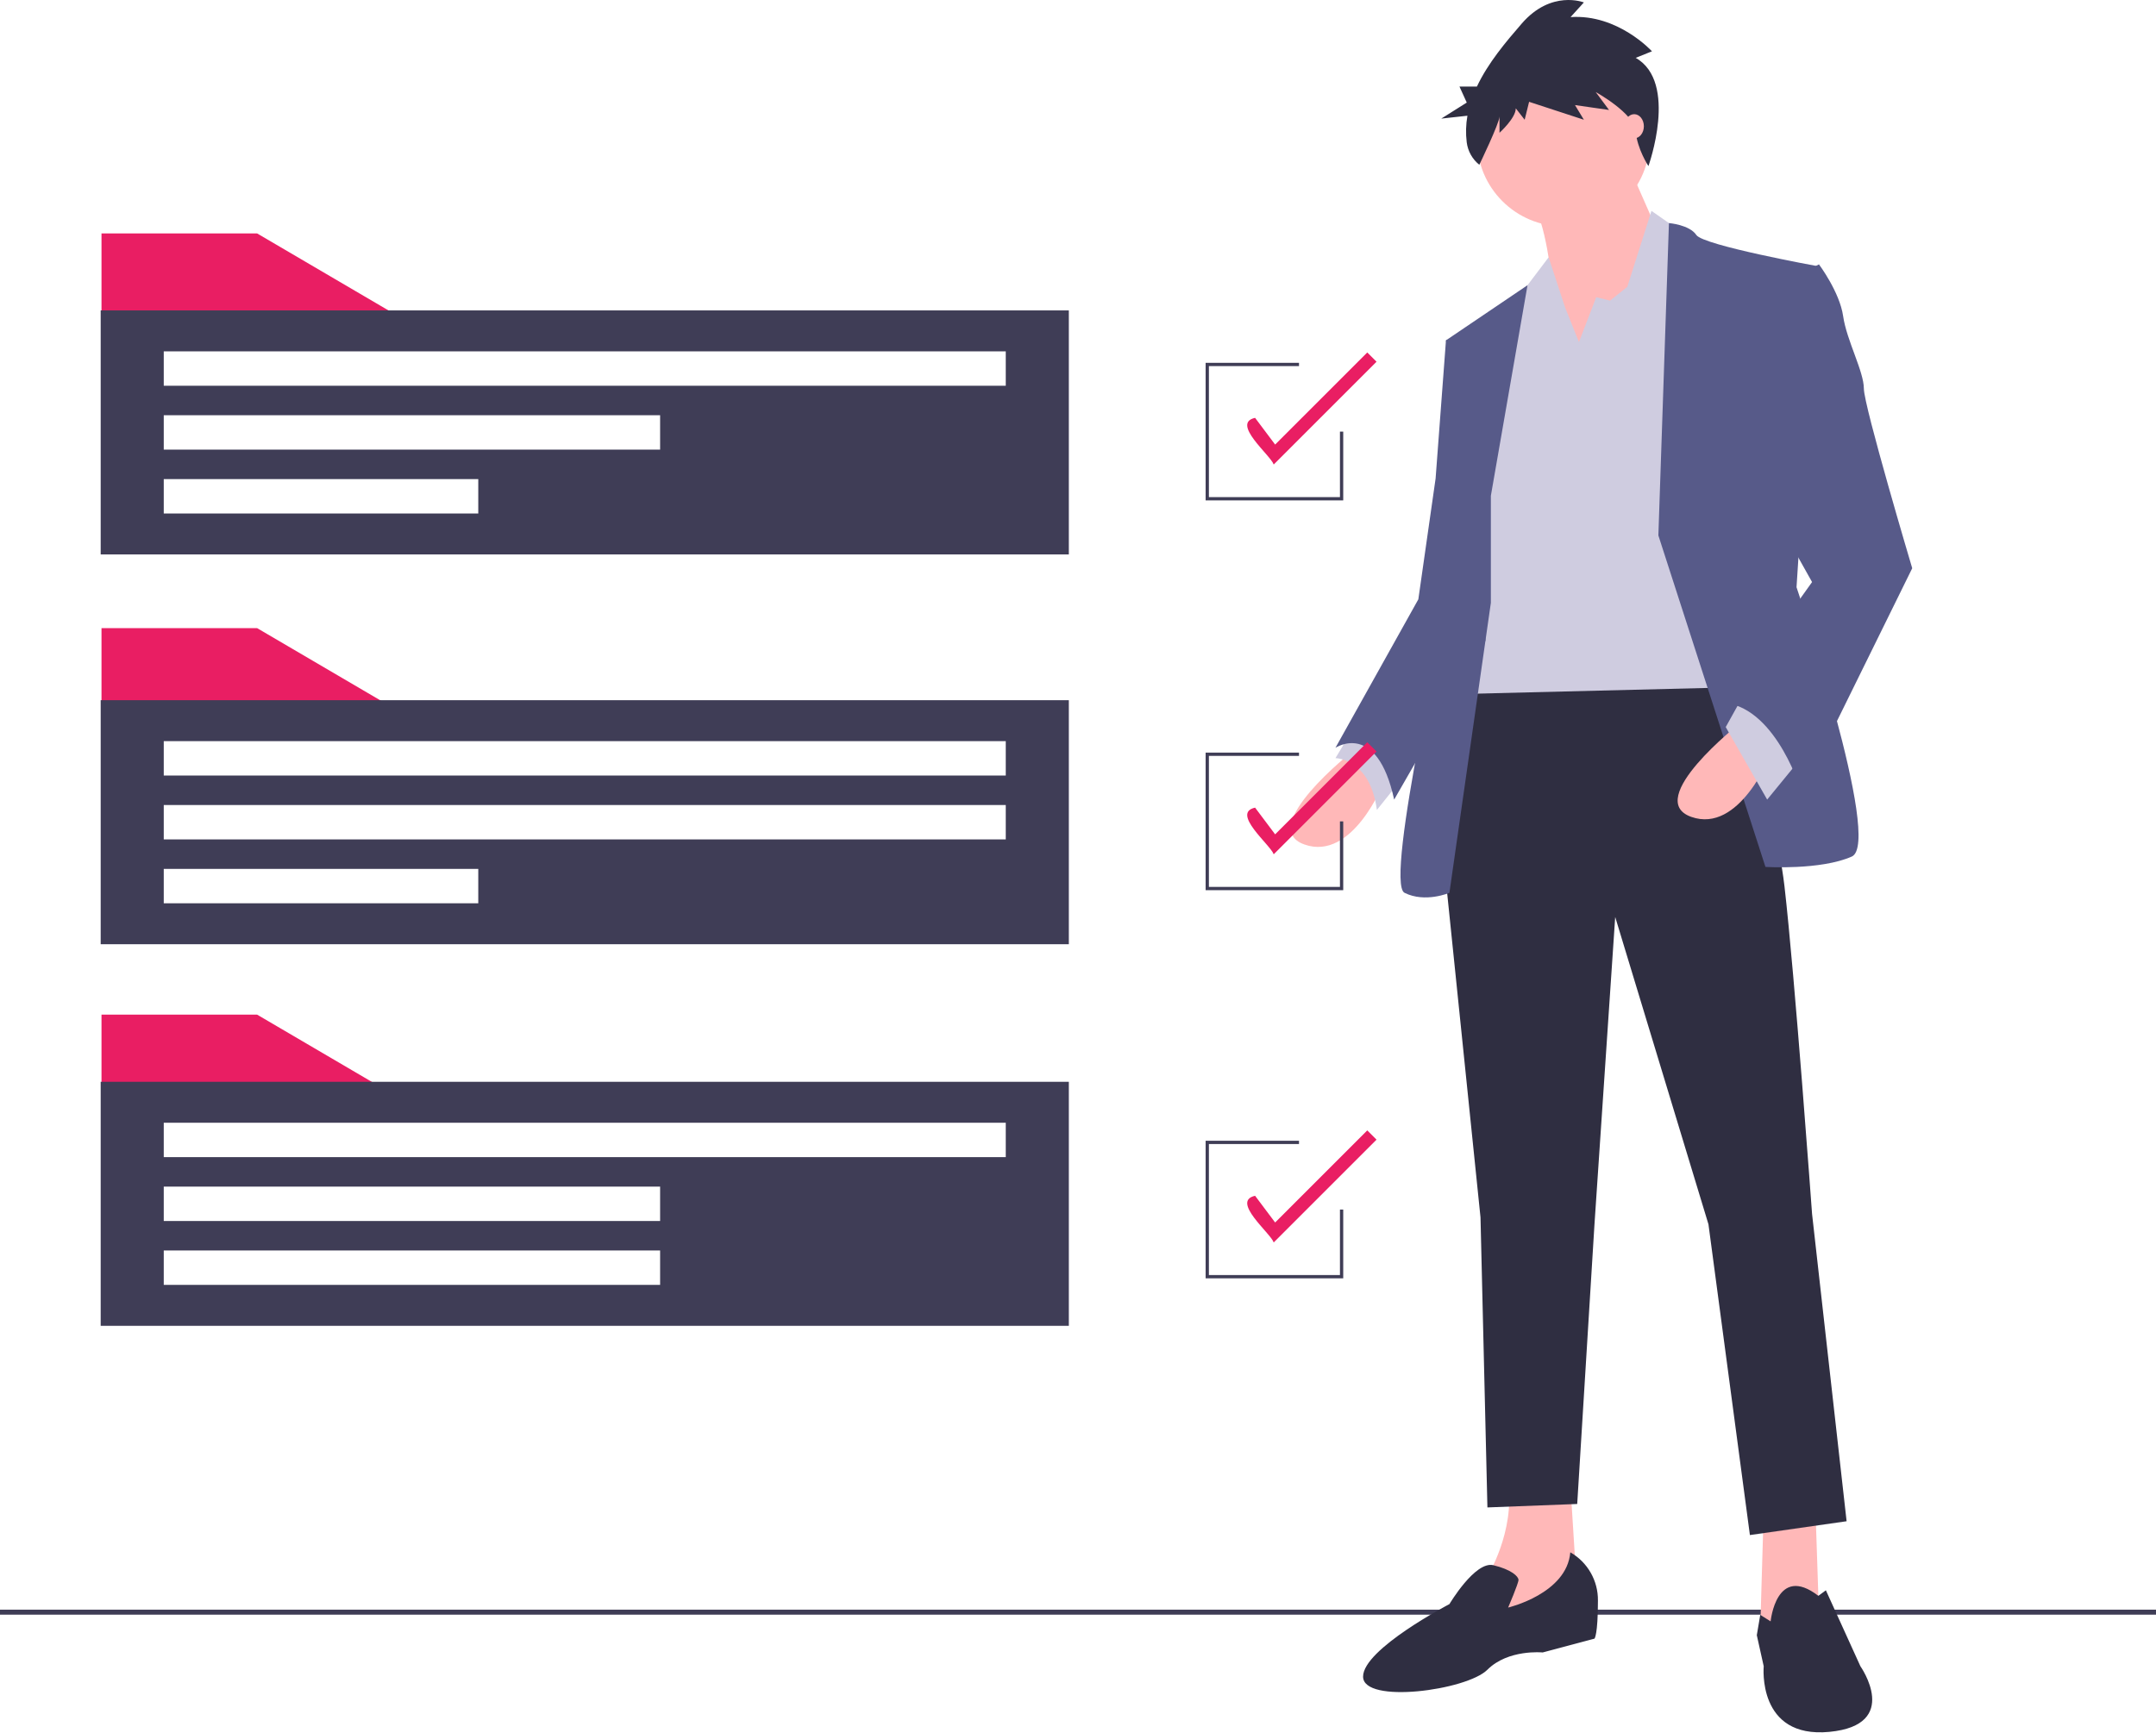
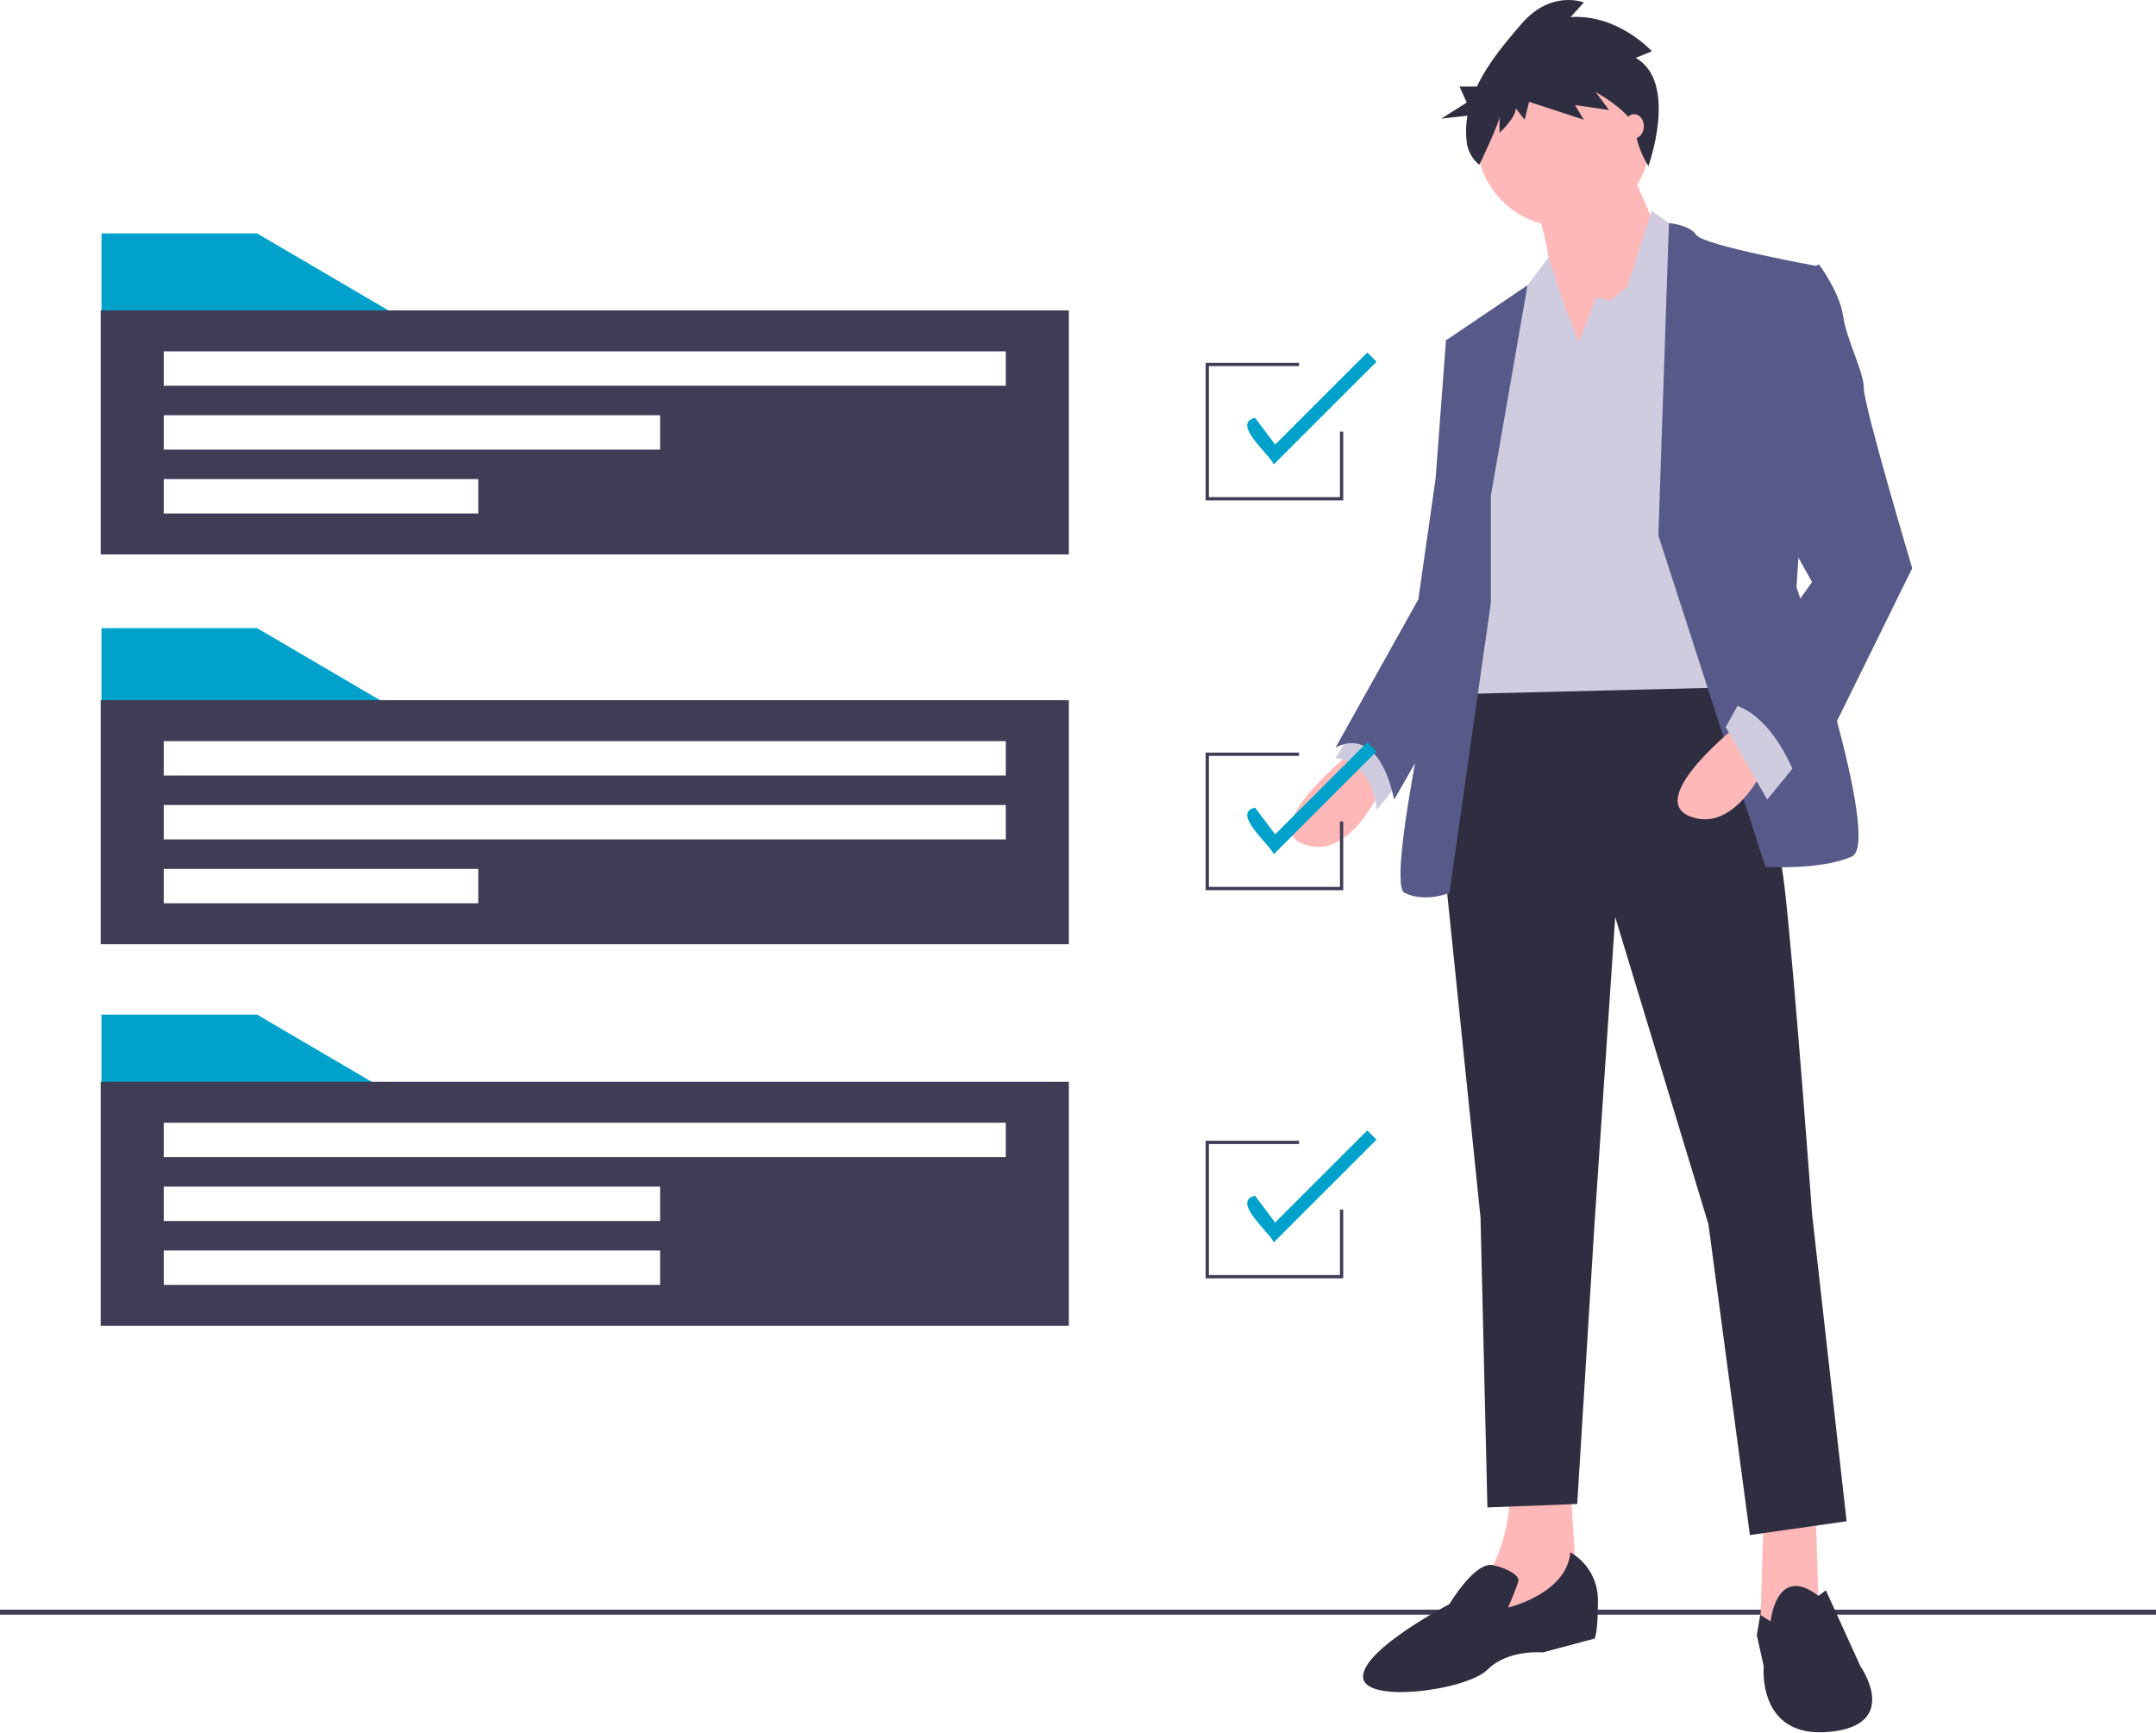
<svg xmlns="http://www.w3.org/2000/svg" id="b3347a10-18dd-4c71-91c3-38a98340ba03" data-name="Layer 1" width="963.51" height="774.364" viewBox="0 0 963.51 774.364">
  <rect y="719.526" width="963.51" height="2.241" fill="#3f3d56" />
  <path d="M722.77,398.628s-43.217,33.956-21.609,41.674,35.5-27.783,35.5-27.783Z" transform="translate(-118.2452 -62.8178)" fill="#ffb8b8" />
  <path d="M724.313,386.28l-9.261,15.435s15.435,0,18.522,23.152l12.348-15.435Z" transform="translate(-118.2452 -62.8178)" fill="#cfcce0" />
  <polygon points="811.35 675.375 812.894 721.679 794.372 732.483 786.655 727.853 788.198 675.375 811.35 675.375" fill="#ffb8b8" />
  <path d="M820.009,725.845l3.087,49.391-43.217,18.522,3.087-26.239s12.348-20.065,9.261-41.674Z" transform="translate(-118.2452 -62.8178)" fill="#ffb8b8" />
  <path d="M886.378,353.868s24.696,64.826,29.326,104.956,12.348,146.63,12.348,146.63L943.487,742.823l-43.217,6.174L881.748,610.084,840.074,472.715l-9.261,137.369-7.717,125.021-40.13,1.543-3.087-129.652L762.9,441.846l9.261-78.717Z" transform="translate(-118.2452 -62.8178)" fill="#2f2e41" />
  <path d="M909.53,787.584s2.532-25.923,21.331-11.418l3.365-2.473,15.435,33.956s18.522,26.239-13.891,29.326-29.326-29.326-29.326-29.326l-3.087-13.891,1.543-9.097Z" transform="translate(-118.2452 -62.8178)" fill="#2f2e41" />
  <path d="M820.009,756.714a24.521,24.521,0,0,1,12.348,21.609c0,15.435-1.543,16.978-1.543,16.978L807.661,801.475s-15.435-1.543-24.696,7.717-55.565,15.435-55.565,3.087,38.587-32.413,38.587-32.413,11.459-19.352,19.621-17.393,11.249,5.046,11.249,6.589-4.63,12.348-4.63,12.348S818.465,775.236,820.009,756.714Z" transform="translate(-118.2452 -62.8178)" fill="#2f2e41" />
  <circle cx="698.677" cy="62.616" r="38.587" fill="#ffb8b8" />
  <path d="M845.476,135.466l16.978,38.587-46.304,66.369s-3.087-72.543-12.348-84.891S845.476,135.466,845.476,135.466Z" transform="translate(-118.2452 -62.8178)" fill="#ffb8b8" />
  <polygon points="705.622 152.909 713.34 132.844 719.513 134.387 727.231 128.213 738.035 94.257 753.47 105.061 773.535 307.256 648.514 310.343 665.492 169.887 680.927 129.757 692.068 115.028 699.448 137.474 705.622 152.909" fill="#cfcce0" />
  <path d="M859.367,302.161l4.723-139.62s9.168.707,12.255,5.337,54.022,13.891,54.022,13.891l-9.261,143.543s38.587,114.217,24.696,120.391-38.587,4.63-38.587,4.63Z" transform="translate(-118.2452 -62.8178)" fill="#575a89" />
  <path d="M784.509,284.411l16.374-94.098-36.439,24.642,9.261,67.913-7.717,46.304S736.661,457.28,745.922,461.911s20.065,0,20.065,0l18.522-129.652Z" transform="translate(-118.2452 -62.8178)" fill="#575a89" />
  <path d="M775.248,211.868l-10.804,3.087-4.63,61.739-7.717,54.022L715.053,397.085s18.522-12.348,26.239,23.152l40.796-71.026Z" transform="translate(-118.2452 -62.8178)" fill="#575a89" />
  <path d="M895.639,386.28s-43.217,33.956-21.609,41.674,35.5-27.783,35.5-27.783Z" transform="translate(-118.2452 -62.8178)" fill="#ffb8b8" />
  <polygon points="803.633 340.441 789.742 357.419 771.22 325.006 778.937 311.115 803.633 340.441" fill="#cfcce0" />
  <path d="M918.791,187.172l12.348-6.174s9.261,12.348,10.804,23.152,9.261,24.696,9.261,32.413,21.609,80.261,21.609,80.261L923.422,417.15s-10.804-37.043-33.956-40.13L928.052,322.998,906.443,284.411Z" transform="translate(-118.2452 -62.8178)" fill="#575a89" />
  <path d="M849.225,88.668l7.276-2.913S841.287,69.005,820.119,70.462l5.954-6.554s-14.553-5.826-27.783,9.467c-6.955,8.039-15.001,17.489-20.018,28.135h-7.793l3.252,7.161L762.349,115.832l11.684-1.286a40.018,40.018,0,0,0-.317,11.878,15.369,15.369,0,0,0,5.628,10.054h0s9.024-18.679,9.024-21.592v7.283s7.276-6.554,7.276-10.924l3.969,5.098,1.984-8.011,24.475,8.011-3.969-6.554,15.214,2.185-5.954-8.011s17.199,9.467,17.86,17.478c.661,8.011,5.696,15.602,5.696,15.602S868.408,99.592,849.225,88.668Z" transform="translate(-118.2452 -62.8178)" fill="#2f2e41" />
  <ellipse cx="730.318" cy="56.442" rx="4.322" ry="5.402" fill="#ffb8b8" />
-   <polygon points="178.601 318.118 45.361 318.118 45.361 280.782 114.91 280.782 178.601 318.118" fill="#e91e63" />
+   <polygon points="178.601 318.118 45.361 318.118 45.361 280.782 114.91 280.782 178.601 318.118" fill="#00a2cc" />
  <path d="M163.24,375.811V484.893H595.905V375.811ZM331.987,466.591H191.426V451.217H331.987ZM567.72,438.039h-376.294V422.665h376.294Zm0-28.551h-376.294V394.114h376.294Z" transform="translate(-118.2452 -62.8178)" fill="#3f3d56" />
-   <polygon points="178.601 141.685 45.361 141.685 45.361 104.348 114.91 104.348 178.601 141.685" fill="#e91e63" />
+   <polygon points="178.601 141.685 45.361 141.685 45.361 104.348 114.91 104.348 178.601 141.685" fill="#00a2cc" />
  <path d="M163.24,201.574V310.655H595.905V201.574ZM331.987,292.353H191.426V276.979H331.987Zm81.262-28.551H191.426V248.428H413.249Zm154.471-28.551h-376.294V219.876h376.294Z" transform="translate(-118.2452 -62.8178)" fill="#3f3d56" />
-   <polygon points="178.601 490.891 45.361 490.891 45.361 453.555 114.91 453.555 178.601 490.891" fill="#e91e63" />
+   <polygon points="178.601 490.891 45.361 490.891 45.361 453.555 114.91 453.555 178.601 490.891" fill="#00a2cc" />
  <path d="M163.24,546.388V655.47H595.905V546.388Zm250.009,90.779H191.426V621.793H413.249Zm0-28.551H191.426V593.242H413.249Zm154.471-28.551h-376.294V564.69h376.294Z" transform="translate(-118.2452 -62.8178)" fill="#3f3d56" />
  <polygon points="600.285 223.679 538.789 223.679 538.789 162.183 580.519 162.183 580.519 163.647 540.254 163.647 540.254 222.215 598.821 222.215 598.821 192.931 600.285 192.931 600.285 223.679" fill="#3f3d56" />
-   <path d="M687.466,270.456c-1.421-4.196-19.242-18.46-8.322-20.857l8.955,11.941,41.172-41.171,4.141,4.141Z" transform="translate(-118.2452 -62.8178)" fill="#e91e63" />
+   <path d="M687.466,270.456c-1.421-4.196-19.242-18.46-8.322-20.857l8.955,11.941,41.172-41.171,4.141,4.141Z" transform="translate(-118.2452 -62.8178)" fill="#00a2cc" />
  <polygon points="600.285 397.916 538.789 397.916 538.789 336.42 580.519 336.42 580.519 337.885 540.254 337.885 540.254 396.452 598.821 396.452 598.821 367.168 600.285 367.168 600.285 397.916" fill="#3f3d56" />
-   <path d="M687.466,444.694c-1.421-4.196-19.242-18.46-8.322-20.857l8.955,11.941,41.172-41.171,4.141,4.141Z" transform="translate(-118.2452 -62.8178)" fill="#e91e63" />
+   <path d="M687.466,444.694c-1.421-4.196-19.242-18.46-8.322-20.857l8.955,11.941,41.172-41.171,4.141,4.141Z" transform="translate(-118.2452 -62.8178)" fill="#00a2cc" />
  <polygon points="600.285 571.421 538.789 571.421 538.789 509.926 580.519 509.926 580.519 511.39 540.254 511.39 540.254 569.957 598.821 569.957 598.821 540.673 600.285 540.673 600.285 571.421" fill="#3f3d56" />
-   <path d="M687.466,618.199c-1.421-4.196-19.242-18.46-8.322-20.857l8.955,11.941,41.172-41.171,4.141,4.141Z" transform="translate(-118.2452 -62.8178)" fill="#e91e63" />
+   <path d="M687.466,618.199c-1.421-4.196-19.242-18.46-8.322-20.857l8.955,11.941,41.172-41.171,4.141,4.141Z" transform="translate(-118.2452 -62.8178)" fill="#00a2cc" />
</svg>
